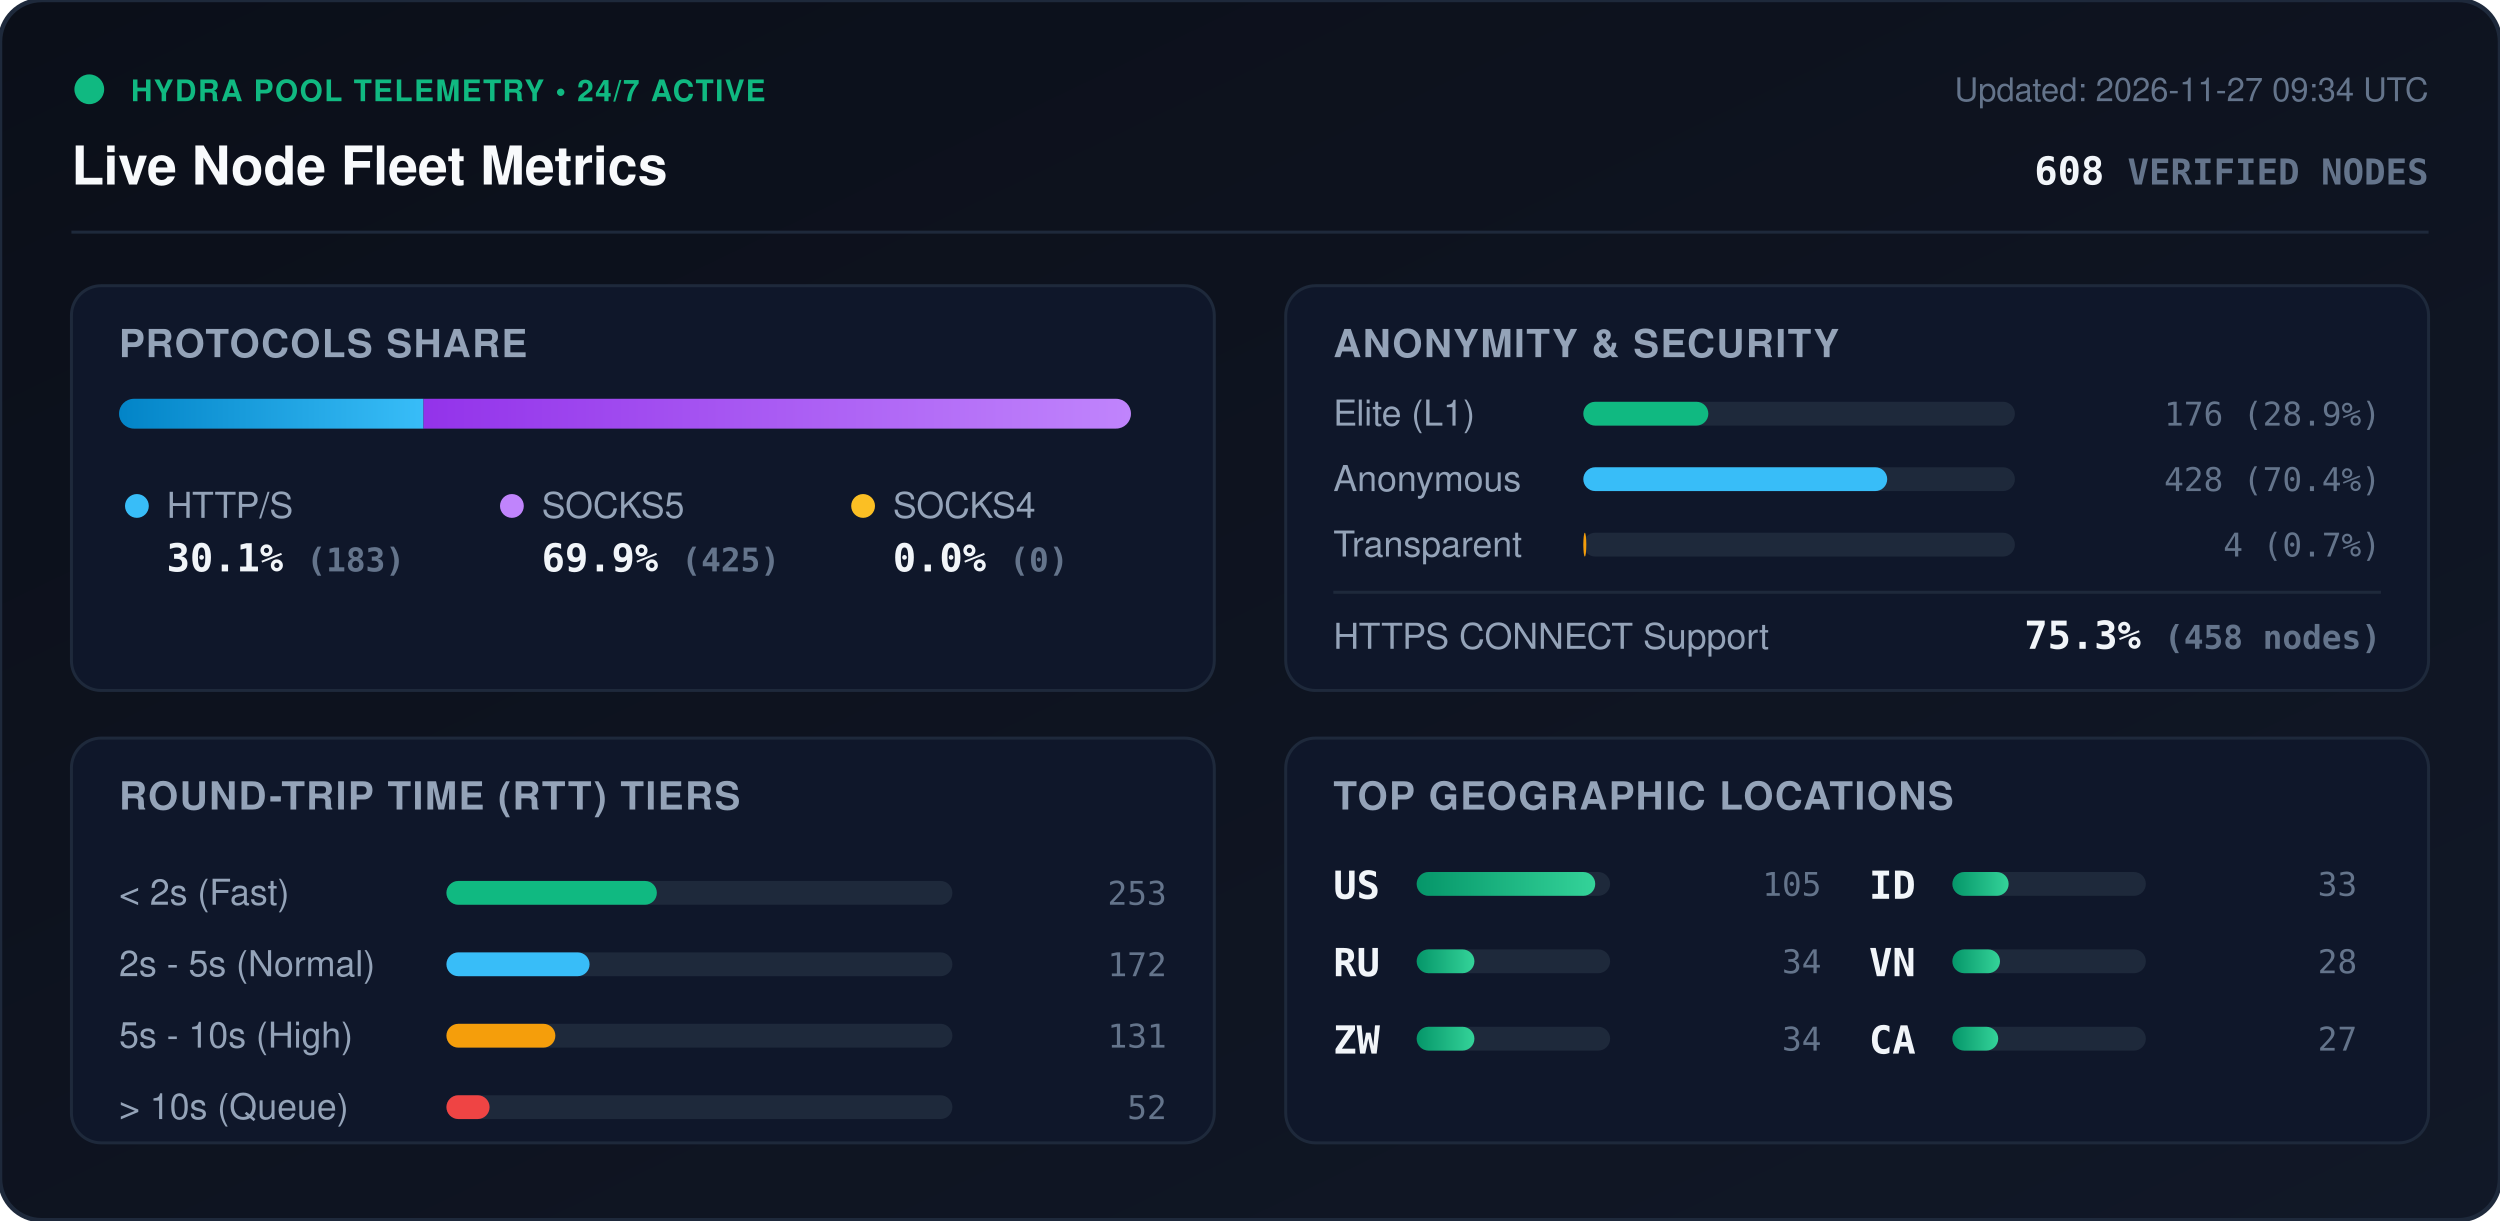
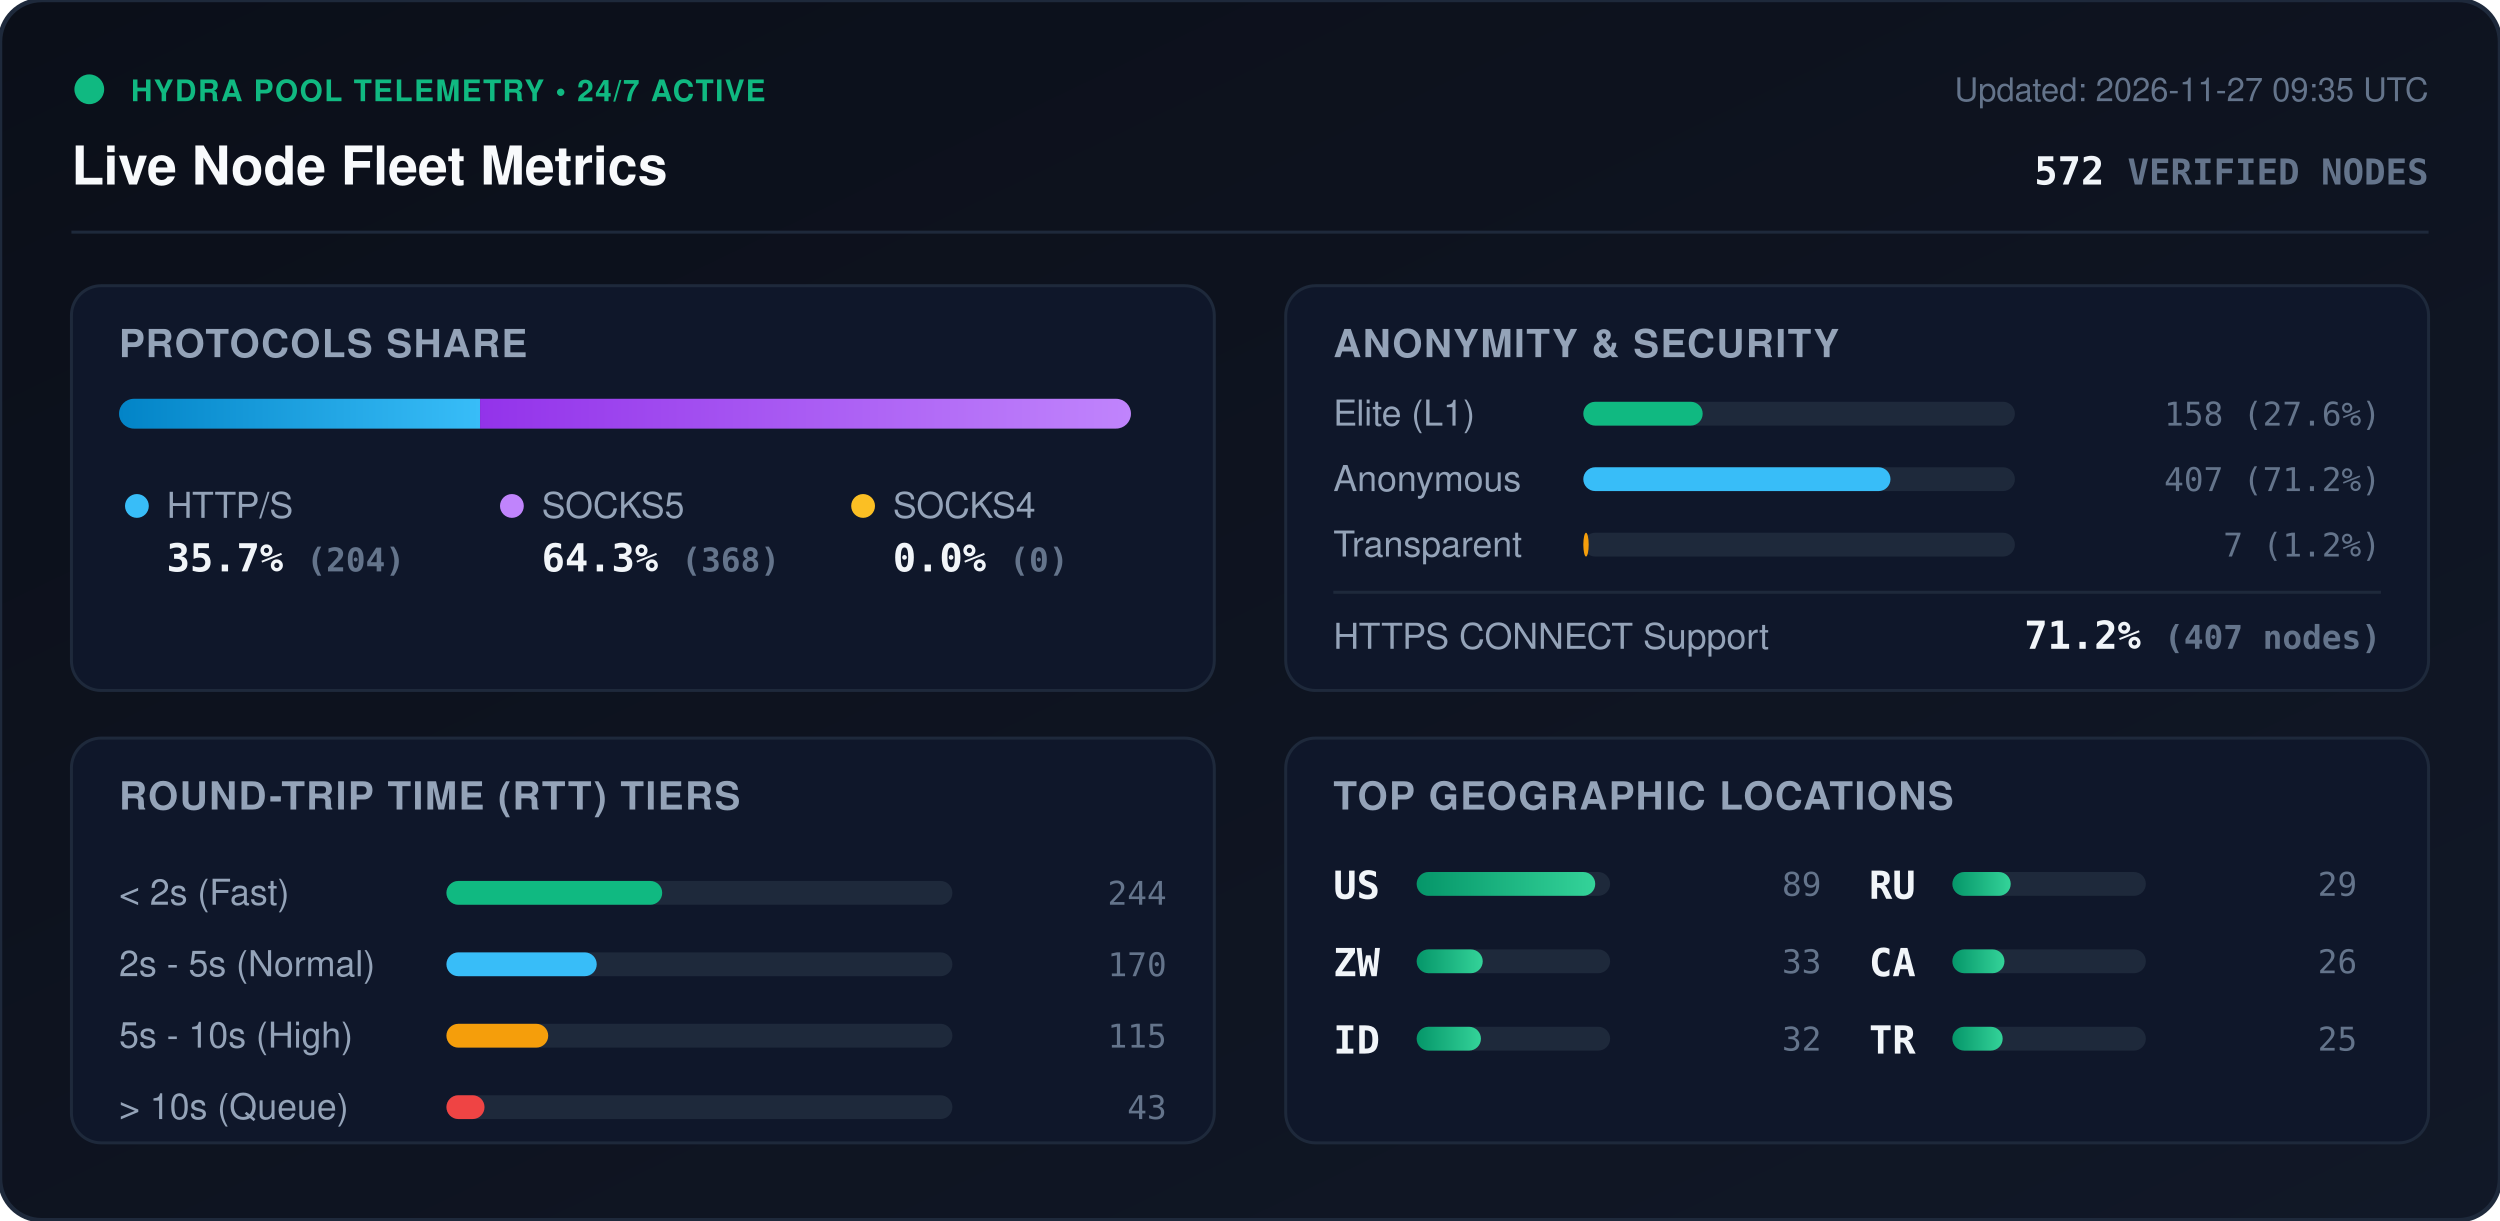
<svg xmlns="http://www.w3.org/2000/svg" viewBox="0 0 840 410" width="840" height="410" style="max-width: 100%; height: auto;">
  <defs>
    <linearGradient id="bg" x1="0%" y1="0%" x2="100%" y2="100%">
      <stop offset="0%" stop-color="#0b0f19" />
      <stop offset="100%" stop-color="#111827" />
    </linearGradient>
    <linearGradient id="bar-http" x1="0%" y1="0%" x2="100%" y2="0%">
      <stop offset="0%" stop-color="#0284c7" />
      <stop offset="100%" stop-color="#38bdf8" />
    </linearGradient>
    <linearGradient id="bar-socks5" x1="0%" y1="0%" x2="100%" y2="0%">
      <stop offset="0%" stop-color="#9333ea" />
      <stop offset="100%" stop-color="#c084fc" />
    </linearGradient>
    <linearGradient id="bar-socks4" x1="0%" y1="0%" x2="100%" y2="0%">
      <stop offset="0%" stop-color="#d97706" />
      <stop offset="100%" stop-color="#fbbf24" />
    </linearGradient>
    <linearGradient id="bar-green" x1="0%" y1="0%" x2="100%" y2="0%">
      <stop offset="0%" stop-color="#059669" />
      <stop offset="100%" stop-color="#34d399" />
    </linearGradient>
    <clipPath id="prog-track-clip">
      <rect width="340.0" height="10" rx="5" />
    </clipPath>
    <style>
      .title { font: 700 18px -apple-system, BlinkMacSystemFont, 'Segoe UI', Helvetica, Arial, sans-serif; fill: #f8fafc; }
      .sub { font: 500 11px -apple-system, BlinkMacSystemFont, 'Segoe UI', Helvetica, Arial, sans-serif; fill: #64748b; }
      .section-hdr { font: 600 13px -apple-system, BlinkMacSystemFont, 'Segoe UI', Helvetica, Arial, sans-serif; fill: #94a3b8; letter-spacing: 0.5px; }
      .metric-val { font: 700 13px -apple-system, BlinkMacSystemFont, 'Segoe UI', Helvetica, Arial, sans-serif; fill: #f1f5f9; }
      .metric-lbl { font: 500 12px -apple-system, BlinkMacSystemFont, 'Segoe UI', Helvetica, Arial, sans-serif; fill: #94a3b8; }
      .badge-txt { font: 700 10px -apple-system, BlinkMacSystemFont, 'Segoe UI', Helvetica, Arial, sans-serif; fill: #10b981; letter-spacing: 0.5px; }
      .mono { font-family: ui-monospace, SFMono-Regular, Menlo, Monaco, Consolas, monospace; }
      .pulse { animation: beacon 2s infinite ease-in-out; }
      @keyframes beacon { 0%, 100% { opacity: 1; } 50% { opacity: 0.35; } }
    </style>
  </defs>
  <rect width="840" height="410" rx="14" fill="url(#bg)" stroke="#1e293b" stroke-width="1.5" />
  <g transform="translate(24, 24)">
    <circle cx="6" cy="6" r="5" fill="#10b981" class="pulse" />
    <text x="20" y="10" class="badge-txt">HYDRA POOL TELEMETRY • 24/7 ACTIVE</text>
    <text x="0" y="38" class="title">Live Node Fleet Metrics</text>
-     <text x="792" y="10" text-anchor="end" class="sub">Updated: 2026-11-27 09:34 UTC</text>
-     <text x="792" y="38" text-anchor="end" class="metric-val mono" fill="#38bdf8">608 <tspan font-size="12" fill="#64748b">VERIFIED NODES</tspan>
+     <text x="792" y="10" text-anchor="end" class="sub">Updated: 2026-11-27 09:35 UTC</text>
+     <text x="792" y="38" text-anchor="end" class="metric-val mono" fill="#38bdf8">572 <tspan font-size="12" fill="#64748b">VERIFIED NODES</tspan>
    </text>
  </g>
  <line x1="24" y1="78" x2="816" y2="78" stroke="#1e293b" stroke-width="1" />
  <g transform="translate(24, 96)">
    <rect width="384" height="136" rx="10" fill="#0f172a" stroke="#1e293b" />
    <text x="16" y="24" class="section-hdr">PROTOCOLS SHARE</text>
    <g transform="translate(16, 38)">
      <rect width="340.0" height="10" rx="5" fill="#1e293b" />
      <g clip-path="url(#prog-track-clip)">
-         <rect x="0" width="102.3" height="10" fill="url(#bar-http)" />
-         <rect x="102.3" width="237.7" height="10" fill="url(#bar-socks5)" />
+         <rect x="0" width="121.3" height="10" fill="url(#bar-http)" />
+         <rect x="121.3" width="218.7" height="10" fill="url(#bar-socks5)" />
        <rect x="340.0" width="0.0" height="10" fill="url(#bar-socks4)" />
      </g>
    </g>
    <g transform="translate(16, 68)">
      <circle cx="6" cy="6" r="4" fill="#38bdf8" />
      <text x="16" y="10" class="metric-lbl">HTTP/S</text>
-       <text x="16" y="28" class="metric-val mono">30.1% <tspan font-size="11" fill="#64748b">(183)</tspan>
+       <text x="16" y="28" class="metric-val mono">35.7% <tspan font-size="11" fill="#64748b">(204)</tspan>
      </text>
      <circle cx="132" cy="6" r="4" fill="#c084fc" />
      <text x="142" y="10" class="metric-lbl">SOCKS5</text>
-       <text x="142" y="28" class="metric-val mono">69.9% <tspan font-size="11" fill="#64748b">(425)</tspan>
+       <text x="142" y="28" class="metric-val mono">64.3% <tspan font-size="11" fill="#64748b">(368)</tspan>
      </text>
      <circle cx="250" cy="6" r="4" fill="#fbbf24" />
      <text x="260" y="10" class="metric-lbl">SOCKS4</text>
      <text x="260" y="28" class="metric-val mono">0.0% <tspan font-size="11" fill="#64748b">(0)</tspan>
      </text>
    </g>
  </g>
  <g transform="translate(432, 96)">
    <rect width="384" height="136" rx="10" fill="#0f172a" stroke="#1e293b" />
    <text x="16" y="24" class="section-hdr">ANONYMITY &amp; SECURITY</text>
    <text x="16" y="47" class="metric-lbl">Elite (L1)</text>
    <rect x="100" y="39" width="145.0" height="8" rx="4" fill="#1e293b" />
-     <rect x="100" y="39" width="42.0" height="8" rx="4" fill="#10b981" />
-     <text x="368" y="47" text-anchor="end" class="mono sub" fill="#e2e8f0">176 (28.9%)</text>
+     <rect x="100" y="39" width="40.1" height="8" rx="4" fill="#10b981" />
+     <text x="368" y="47" text-anchor="end" class="mono sub" fill="#e2e8f0">158 (27.6%)</text>
    <text x="16" y="69" class="metric-lbl">Anonymous</text>
    <rect x="100" y="61" width="145.0" height="8" rx="4" fill="#1e293b" />
-     <rect x="100" y="61" width="102.1" height="8" rx="4" fill="#38bdf8" />
-     <text x="368" y="69" text-anchor="end" class="mono sub" fill="#e2e8f0">428 (70.4%)</text>
+     <rect x="100" y="61" width="103.2" height="8" rx="4" fill="#38bdf8" />
+     <text x="368" y="69" text-anchor="end" class="mono sub" fill="#e2e8f0">407 (71.2%)</text>
    <text x="16" y="91" class="metric-lbl">Transparent</text>
    <rect x="100" y="83" width="145.0" height="8" rx="4" fill="#1e293b" />
-     <rect x="100" y="83" width="1.0" height="8" rx="4" fill="#f59e0b" />
-     <text x="368" y="91" text-anchor="end" class="mono sub" fill="#e2e8f0">4 (0.7%)</text>
+     <rect x="100" y="83" width="1.8" height="8" rx="4" fill="#f59e0b" />
+     <text x="368" y="91" text-anchor="end" class="mono sub" fill="#e2e8f0">7 (1.2%)</text>
    <line x1="16" y1="103" x2="368" y2="103" stroke="#1e293b" stroke-width="1" />
    <text x="16" y="122" class="metric-lbl">HTTPS CONNECT Support</text>
-     <text x="368" y="122" text-anchor="end" class="metric-val mono" fill="#34d399">75.3% <tspan font-size="11" fill="#64748b">(458 nodes)</tspan>
+     <text x="368" y="122" text-anchor="end" class="metric-val mono" fill="#34d399">71.2% <tspan font-size="11" fill="#64748b">(407 nodes)</tspan>
    </text>
  </g>
  <g transform="translate(24, 248)">
    <rect width="384" height="136" rx="10" fill="#0f172a" stroke="#1e293b" />
    <text x="16" y="24" class="section-hdr">ROUND-TRIP TIME (RTT) TIERS</text>
    <g transform="translate(16, 42)">
      <text x="0" y="14" class="metric-lbl">&lt; 2s (Fast)</text>
      <rect x="110" y="6" width="170" height="8" rx="4" fill="#1e293b" />
-       <rect x="110" y="6" width="70.7" height="8" rx="4" fill="#10b981" />
-       <text x="352" y="14" text-anchor="end" class="mono sub">253</text>
+       <rect x="110" y="6" width="72.5" height="8" rx="4" fill="#10b981" />
+       <text x="352" y="14" text-anchor="end" class="mono sub">244</text>
      <text x="0" y="38" class="metric-lbl">2s - 5s (Normal)</text>
      <rect x="110" y="30" width="170" height="8" rx="4" fill="#1e293b" />
-       <rect x="110" y="30" width="48.1" height="8" rx="4" fill="#38bdf8" />
-       <text x="352" y="38" text-anchor="end" class="mono sub">172</text>
+       <rect x="110" y="30" width="50.5" height="8" rx="4" fill="#38bdf8" />
+       <text x="352" y="38" text-anchor="end" class="mono sub">170</text>
      <text x="0" y="62" class="metric-lbl">5s - 10s (High)</text>
      <rect x="110" y="54" width="170" height="8" rx="4" fill="#1e293b" />
-       <rect x="110" y="54" width="36.6" height="8" rx="4" fill="#f59e0b" />
-       <text x="352" y="62" text-anchor="end" class="mono sub">131</text>
+       <rect x="110" y="54" width="34.2" height="8" rx="4" fill="#f59e0b" />
+       <text x="352" y="62" text-anchor="end" class="mono sub">115</text>
      <text x="0" y="86" class="metric-lbl">&gt; 10s (Queue)</text>
      <rect x="110" y="78" width="170" height="8" rx="4" fill="#1e293b" />
-       <rect x="110" y="78" width="14.5" height="8" rx="4" fill="#ef4444" />
-       <text x="352" y="86" text-anchor="end" class="mono sub">52</text>
+       <rect x="110" y="78" width="12.8" height="8" rx="4" fill="#ef4444" />
+       <text x="352" y="86" text-anchor="end" class="mono sub">43</text>
    </g>
  </g>
  <g transform="translate(432, 248)">
    <rect width="384" height="136" rx="10" fill="#0f172a" stroke="#1e293b" />
    <text x="16" y="24" class="section-hdr">TOP GEOGRAPHIC LOCATIONS</text>
    <g transform="translate(16, 42)">
      <g transform="translate(0, 0)">
        <text x="0" y="12" class="mono metric-val" font-size="12">US</text>
        <rect x="28" y="3" width="65" height="8" rx="4" fill="#1e293b" />
        <rect x="28" y="3" width="60.0" height="8" rx="4" fill="url(#bar-green)" />
-         <text x="164" y="11" text-anchor="end" class="mono sub">105</text>
+         <text x="164" y="11" text-anchor="end" class="mono sub">89</text>
      </g>
      <g transform="translate(0, 26)">
+         <text x="0" y="12" class="mono metric-val" font-size="12">ZW</text>
+         <rect x="28" y="3" width="65" height="8" rx="4" fill="#1e293b" />
+         <rect x="28" y="3" width="22.2" height="8" rx="4" fill="url(#bar-green)" />
+         <text x="164" y="11" text-anchor="end" class="mono sub">33</text>
+       </g>
+       <g transform="translate(0, 52)">
+         <text x="0" y="12" class="mono metric-val" font-size="12">ID</text>
+         <rect x="28" y="3" width="65" height="8" rx="4" fill="#1e293b" />
+         <rect x="28" y="3" width="21.6" height="8" rx="4" fill="url(#bar-green)" />
+         <text x="164" y="11" text-anchor="end" class="mono sub">32</text>
+       </g>
+       <g transform="translate(180, 0)">
        <text x="0" y="12" class="mono metric-val" font-size="12">RU</text>
        <rect x="28" y="3" width="65" height="8" rx="4" fill="#1e293b" />
-         <rect x="28" y="3" width="19.4" height="8" rx="4" fill="url(#bar-green)" />
-         <text x="164" y="11" text-anchor="end" class="mono sub">34</text>
-       </g>
-       <g transform="translate(0, 52)">
-         <text x="0" y="12" class="mono metric-val" font-size="12">ZW</text>
-         <rect x="28" y="3" width="65" height="8" rx="4" fill="#1e293b" />
-         <rect x="28" y="3" width="19.4" height="8" rx="4" fill="url(#bar-green)" />
-         <text x="164" y="11" text-anchor="end" class="mono sub">34</text>
-       </g>
-       <g transform="translate(180, 0)">
-         <text x="0" y="12" class="mono metric-val" font-size="12">ID</text>
-         <rect x="28" y="3" width="65" height="8" rx="4" fill="#1e293b" />
-         <rect x="28" y="3" width="18.9" height="8" rx="4" fill="url(#bar-green)" />
-         <text x="164" y="11" text-anchor="end" class="mono sub">33</text>
+         <rect x="28" y="3" width="19.6" height="8" rx="4" fill="url(#bar-green)" />
+         <text x="164" y="11" text-anchor="end" class="mono sub">29</text>
      </g>
      <g transform="translate(180, 26)">
-         <text x="0" y="12" class="mono metric-val" font-size="12">VN</text>
+         <text x="0" y="12" class="mono metric-val" font-size="12">CA</text>
        <rect x="28" y="3" width="65" height="8" rx="4" fill="#1e293b" />
-         <rect x="28" y="3" width="16.0" height="8" rx="4" fill="url(#bar-green)" />
-         <text x="164" y="11" text-anchor="end" class="mono sub">28</text>
+         <rect x="28" y="3" width="17.5" height="8" rx="4" fill="url(#bar-green)" />
+         <text x="164" y="11" text-anchor="end" class="mono sub">26</text>
      </g>
      <g transform="translate(180, 52)">
-         <text x="0" y="12" class="mono metric-val" font-size="12">CA</text>
+         <text x="0" y="12" class="mono metric-val" font-size="12">TR</text>
        <rect x="28" y="3" width="65" height="8" rx="4" fill="#1e293b" />
-         <rect x="28" y="3" width="15.4" height="8" rx="4" fill="url(#bar-green)" />
-         <text x="164" y="11" text-anchor="end" class="mono sub">27</text>
+         <rect x="28" y="3" width="16.9" height="8" rx="4" fill="url(#bar-green)" />
+         <text x="164" y="11" text-anchor="end" class="mono sub">25</text>
      </g>
    </g>
  </g>
</svg>
